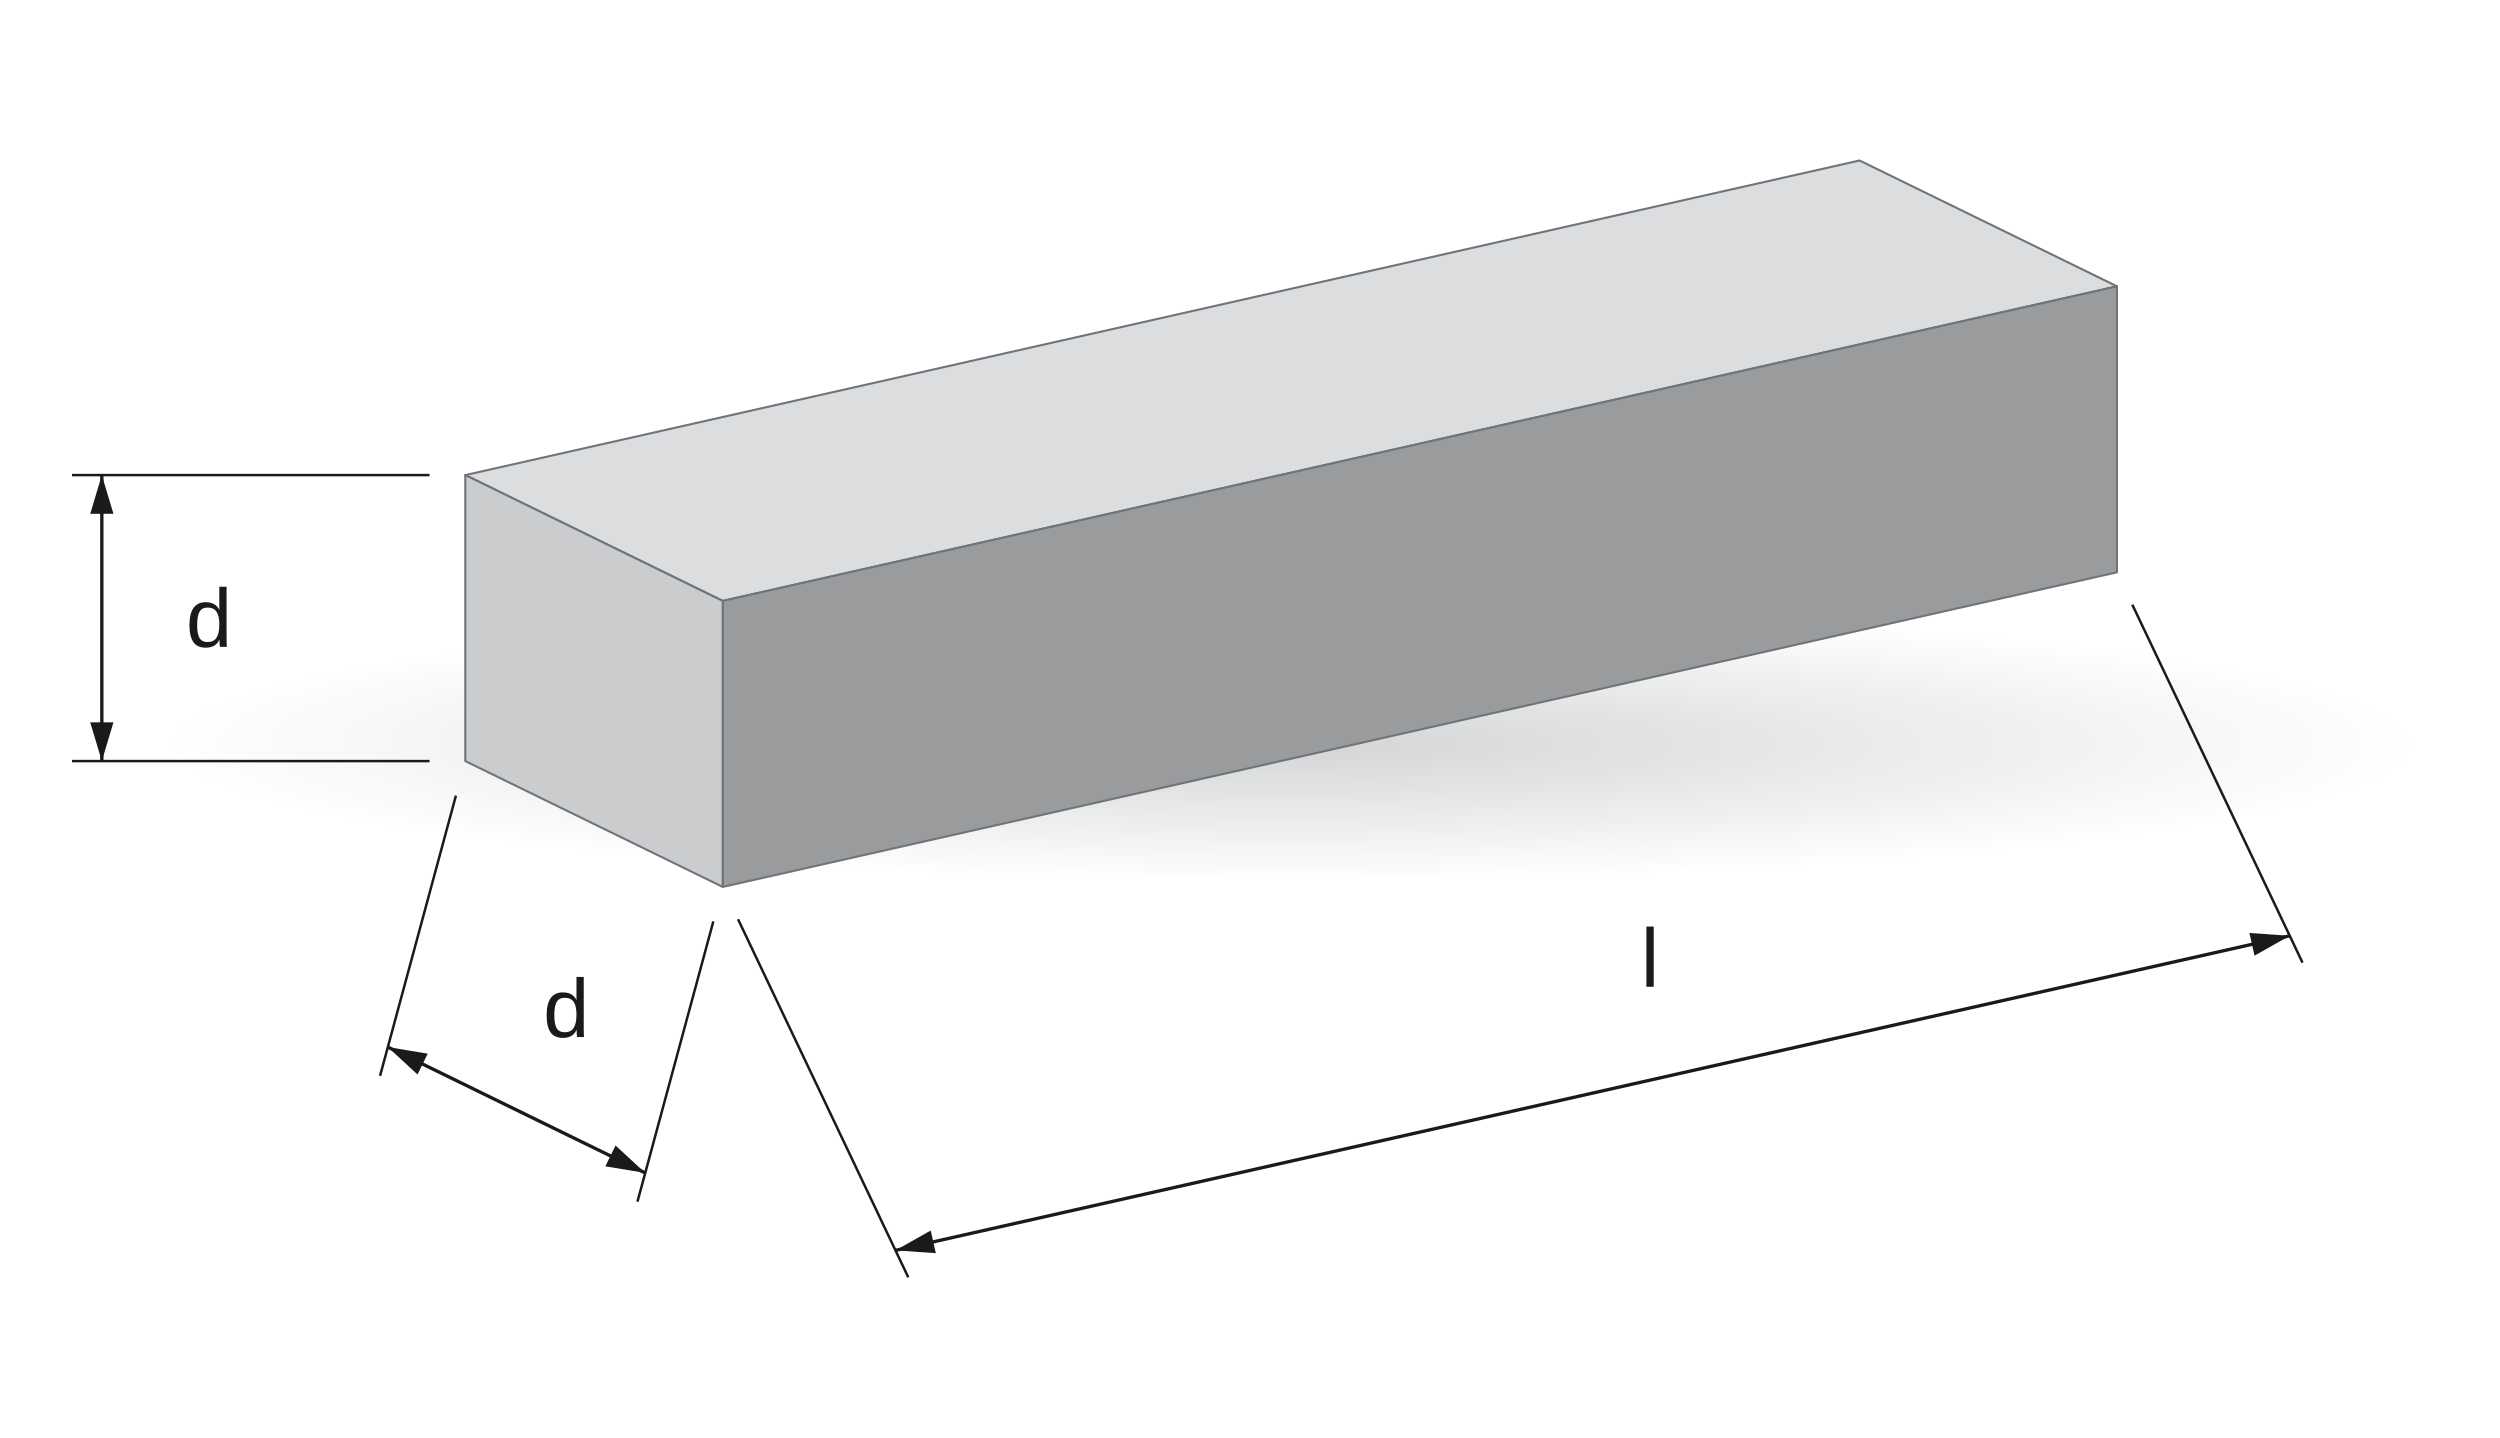
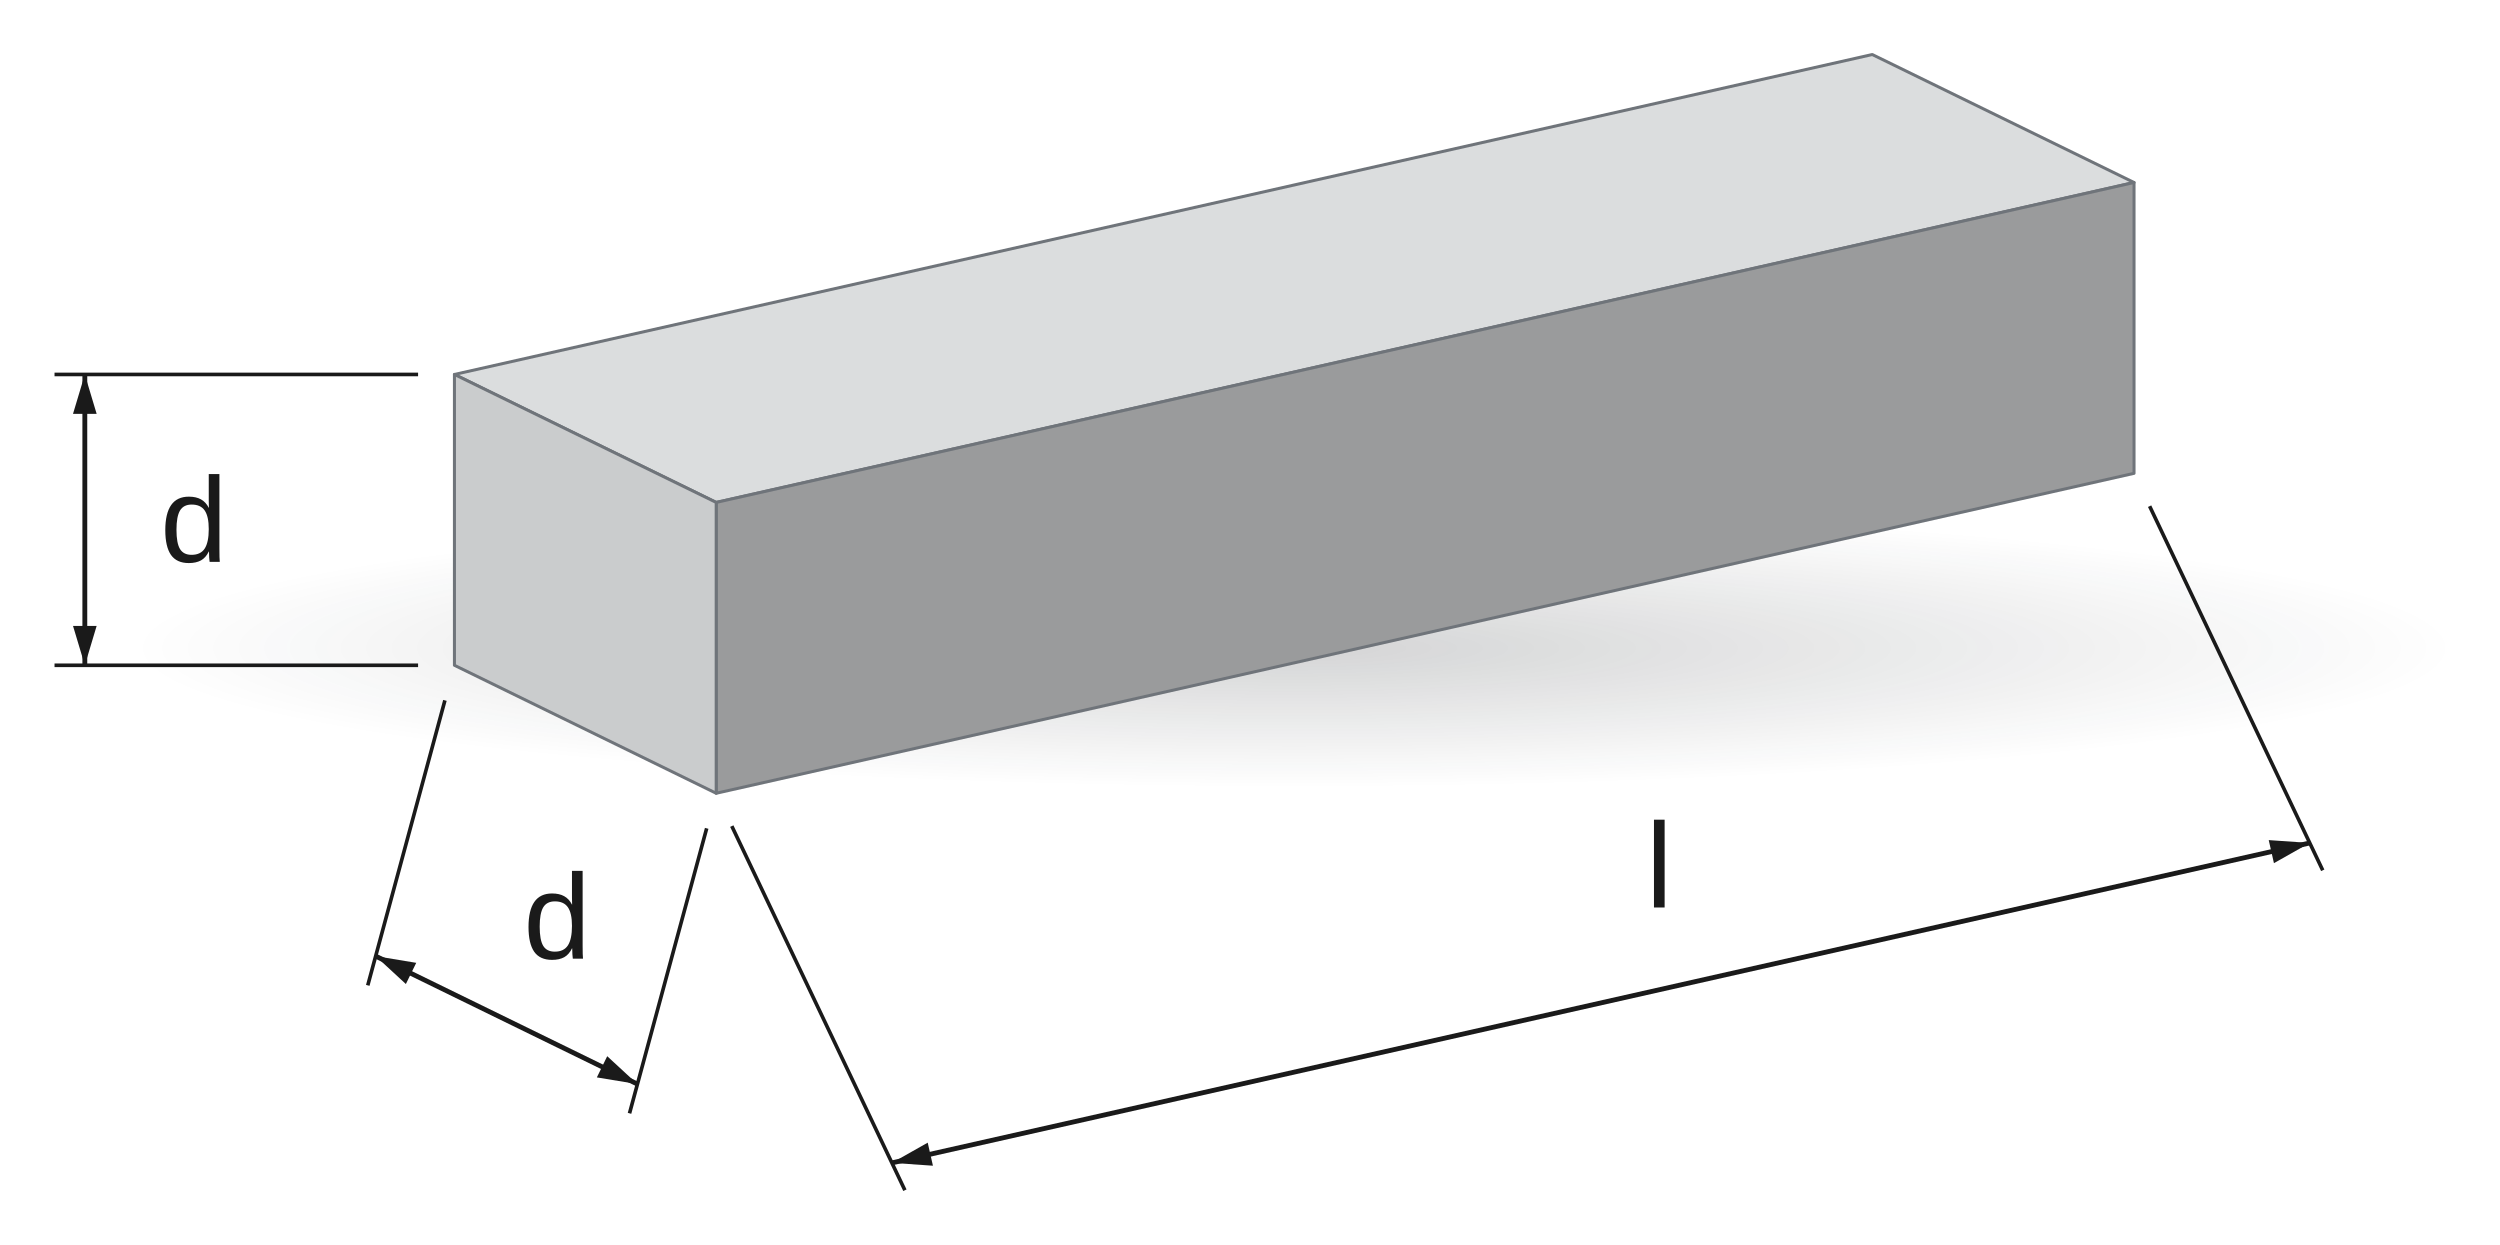
- <svg xmlns="http://www.w3.org/2000/svg" viewBox="0 0 1200 690" role="img" aria-label="Ghid dimensiuni – Bară pătrată">
-   <g transform="translate(223.34 365.32) scale(1.43)">
-     <defs>
-       <radialGradient id="sh">
-         <stop offset="0" stop-color="#101418" stop-opacity="0.18" />
-         <stop offset="1" stop-color="#101418" stop-opacity="0" />
-       </radialGradient>
-     </defs>
-     <ellipse cx="277.2" cy="-5.68" rx="380" ry="46" fill="url(#sh)" />
-     <polygon points="86.4,-53.76 0,-96 468,-201.6 554.4,-159.36" fill="rgb(219,221,222)" stroke="#6f747a" stroke-width="0.7" stroke-linejoin="round" />
-     <polygon points="86.4,42.24 86.4,-53.76 554.4,-159.36 554.4,-63.36" fill="rgb(154,155,156)" stroke="#6f747a" stroke-width="0.7" stroke-linejoin="round" />
-     <path d="M0,0L86.4,42.24L86.4,-53.76L0,-96Z" fill-rule="evenodd" fill="rgb(202,204,205)" stroke="#6f747a" stroke-width="0.7" stroke-linejoin="round" />
-     <line x1="-12" y1="-96" x2="-132" y2="-96" stroke="#1a1a1a" stroke-width="0.84" />
-     <line x1="-12" y1="0" x2="-132" y2="0" stroke="#1a1a1a" stroke-width="0.84" />
-     <line x1="-122" y1="-96" x2="-122" y2="0" stroke="#1a1a1a" stroke-width="1.12" />
-     <polygon points="-122,-96 -118.1,-83 -125.9,-83" fill="#1a1a1a" />
-     <polygon points="-122,0 -125.9,-13 -118.1,-13" fill="#1a1a1a" />
-     <text x="-86" y="-48" font-family="Arial, Helvetica, sans-serif" font-size="27.89" fill="#1a1a1a" text-anchor="middle" dominant-baseline="central">d</text>
-     <line x1="-3.14" y1="11.58" x2="-28.61" y2="105.65" stroke="#1a1a1a" stroke-width="0.84" />
-     <line x1="83.26" y1="53.82" x2="57.79" y2="147.89" stroke="#1a1a1a" stroke-width="0.84" />
-     <line x1="-26" y1="96" x2="60.4" y2="138.24" stroke="#1a1a1a" stroke-width="1.12" />
-     <polygon points="-26,96 -12.61,98.21 -16.03,105.21" fill="#1a1a1a" />
-     <polygon points="60.4,138.24 47.01,136.03 50.43,129.03" fill="#1a1a1a" />
-     <text x="33.89" y="82.98" font-family="Arial, Helvetica, sans-serif" font-size="27.89" fill="#1a1a1a" text-anchor="middle" dominant-baseline="central">d</text>
-     <line x1="91.55" y1="53.08" x2="148.69" y2="173.27" stroke="#1a1a1a" stroke-width="0.84" />
-     <line x1="559.55" y1="-52.52" x2="616.69" y2="67.67" stroke="#1a1a1a" stroke-width="0.84" />
-     <line x1="144.4" y1="164.24" x2="612.4" y2="58.64" stroke="#1a1a1a" stroke-width="1.12" />
-     <polygon points="144.4,164.24 156.22,157.57 157.94,165.18" fill="#1a1a1a" />
-     <polygon points="612.4,58.64 600.58,65.31 598.86,57.7" fill="#1a1a1a" />
-     <text x="397.68" y="66.08" font-family="Arial, Helvetica, sans-serif" font-size="27.89" fill="#1a1a1a" text-anchor="middle" dominant-baseline="central">l</text>
-   </g>
+ <svg xmlns="http://www.w3.org/2000/svg" viewBox="-150 -219.6 825.2 410.87" role="img" aria-label="Ghid dimensiuni – Bară pătrată">
+   <defs>
+     <radialGradient id="sh">
+       <stop offset="0" stop-color="#101418" stop-opacity="0.18" />
+       <stop offset="1" stop-color="#101418" stop-opacity="0" />
+     </radialGradient>
+   </defs>
+   <ellipse cx="277.2" cy="-5.68" rx="380" ry="46" fill="url(#sh)" />
+   <polygon points="86.4,-53.76 0,-96 468,-201.6 554.4,-159.36" fill="rgb(219,221,222)" stroke="#6f747a" stroke-width="1" stroke-linejoin="round" />
+   <polygon points="86.4,42.24 86.4,-53.76 554.4,-159.36 554.4,-63.36" fill="rgb(154,155,156)" stroke="#6f747a" stroke-width="1" stroke-linejoin="round" />
+   <path d="M0,0L86.4,42.24L86.4,-53.76L0,-96Z" fill-rule="evenodd" fill="rgb(202,204,205)" stroke="#6f747a" stroke-width="1" stroke-linejoin="round" />
+   <line x1="-12" y1="-96" x2="-132" y2="-96" stroke="#1a1a1a" stroke-width="1.2" />
+   <line x1="-12" y1="0" x2="-132" y2="0" stroke="#1a1a1a" stroke-width="1.2" />
+   <line x1="-122" y1="-96" x2="-122" y2="0" stroke="#1a1a1a" stroke-width="1.6" />
+   <polygon points="-122,-96 -118.1,-83 -125.9,-83" fill="#1a1a1a" />
+   <polygon points="-122,0 -125.9,-13 -118.1,-13" fill="#1a1a1a" />
+   <text x="-86" y="-48" font-family="Arial, Helvetica, sans-serif" font-size="40" fill="#1a1a1a" text-anchor="middle" dominant-baseline="central">d</text>
+   <line x1="-3.14" y1="11.58" x2="-28.61" y2="105.65" stroke="#1a1a1a" stroke-width="1.2" />
+   <line x1="83.26" y1="53.82" x2="57.79" y2="147.89" stroke="#1a1a1a" stroke-width="1.2" />
+   <line x1="-26" y1="96" x2="60.4" y2="138.24" stroke="#1a1a1a" stroke-width="1.6" />
+   <polygon points="-26,96 -12.61,98.21 -16.03,105.21" fill="#1a1a1a" />
+   <polygon points="60.4,138.24 47.01,136.03 50.43,129.03" fill="#1a1a1a" />
+   <text x="33.89" y="82.98" font-family="Arial, Helvetica, sans-serif" font-size="40" fill="#1a1a1a" text-anchor="middle" dominant-baseline="central">d</text>
+   <line x1="91.55" y1="53.08" x2="148.69" y2="173.27" stroke="#1a1a1a" stroke-width="1.2" />
+   <line x1="559.55" y1="-52.52" x2="616.69" y2="67.67" stroke="#1a1a1a" stroke-width="1.2" />
+   <line x1="144.4" y1="164.24" x2="612.4" y2="58.64" stroke="#1a1a1a" stroke-width="1.6" />
+   <polygon points="144.4,164.24 156.22,157.57 157.94,165.18" fill="#1a1a1a" />
+   <polygon points="612.4,58.64 600.58,65.31 598.86,57.7" fill="#1a1a1a" />
+   <text x="397.68" y="66.08" font-family="Arial, Helvetica, sans-serif" font-size="40" fill="#1a1a1a" text-anchor="middle" dominant-baseline="central">l</text>
</svg>
